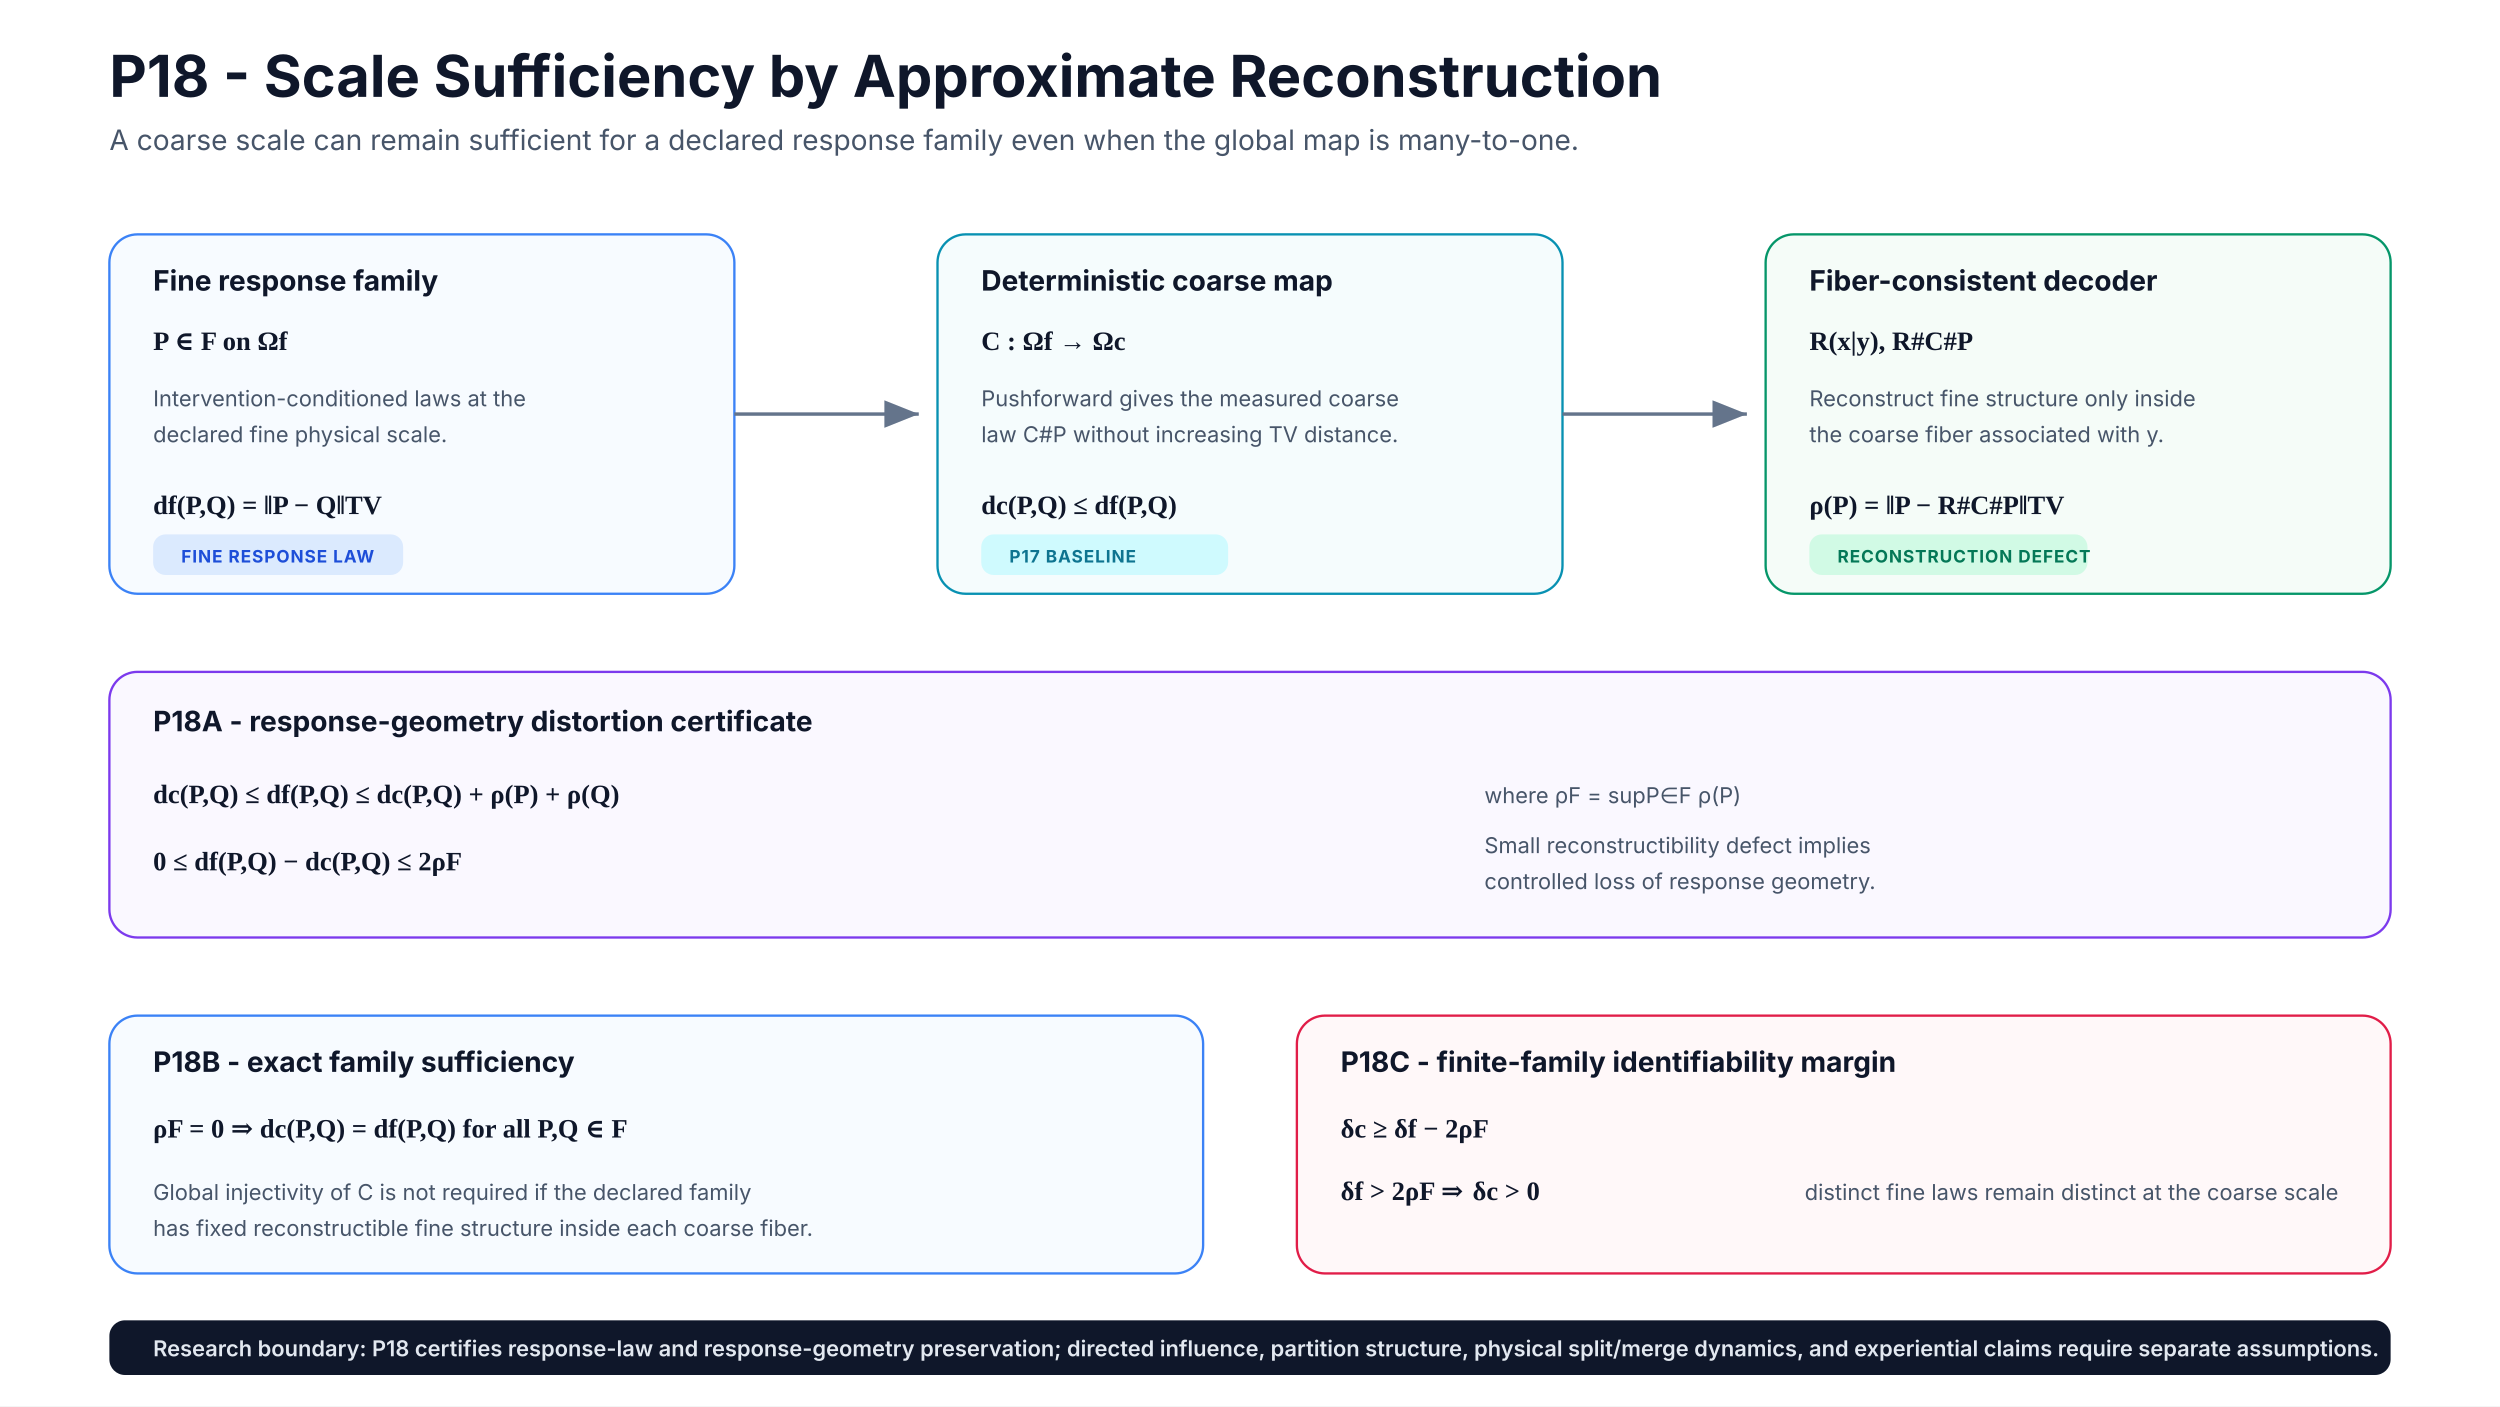
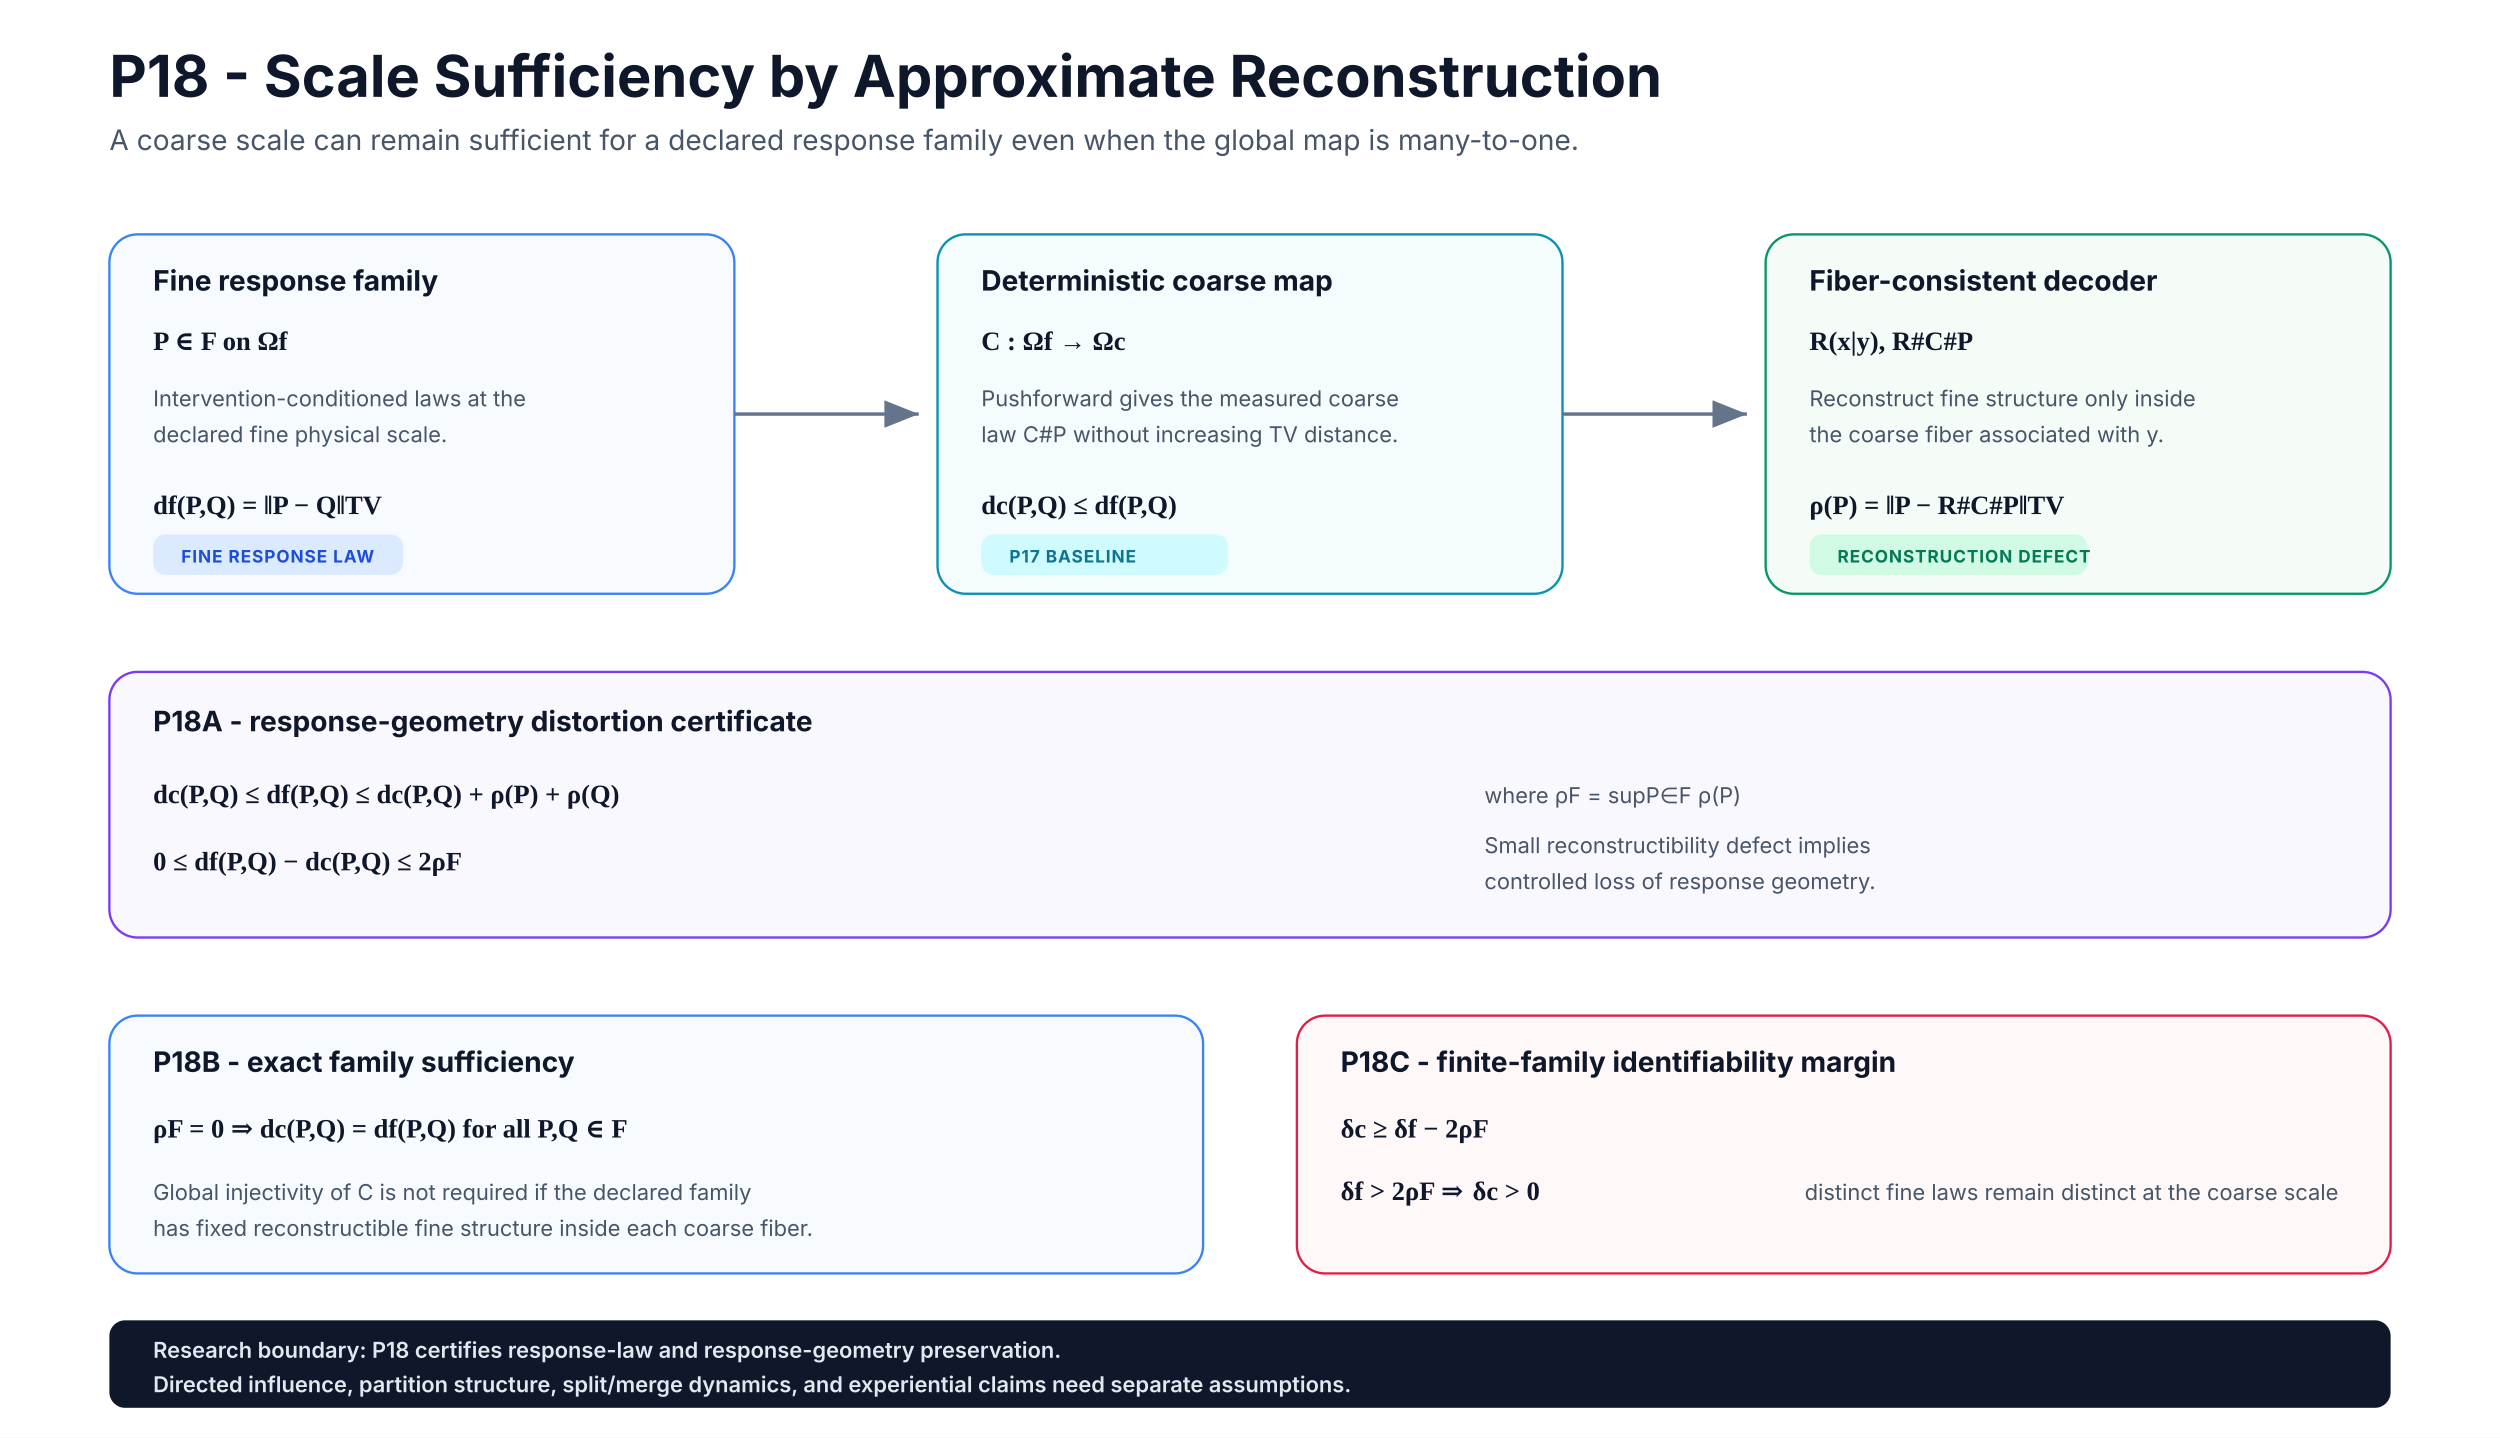
- <svg xmlns="http://www.w3.org/2000/svg" width="1600" height="900" viewBox="0 0 1600 900" role="img" aria-labelledby="title desc">
+ <svg xmlns="http://www.w3.org/2000/svg" width="1600" height="920" viewBox="0 0 1600 920" role="img" aria-labelledby="title desc">
  <defs>
    <marker id="arrow" markerWidth="12" markerHeight="12" refX="10" refY="4" orient="auto">
      <path d="M0 0 L0 8 L10 4 z" fill="#64748b" />
    </marker>
    <style>
      .title{font:700 37px Inter,Segoe UI,Arial,sans-serif;fill:#0f172a}
      .subtitle{font:400 18px Inter,Segoe UI,Arial,sans-serif;fill:#475569}
      .head{font:700 18px Inter,Segoe UI,Arial,sans-serif;fill:#0f172a}
      .body{font:400 14px Inter,Segoe UI,Arial,sans-serif;fill:#475569}
      .eq{font:600 17px Georgia,'Times New Roman',serif;fill:#0f172a}
      .small{font:700 11px Inter,Segoe UI,Arial,sans-serif;letter-spacing:.6px}
      .arrow{stroke:#64748b;stroke-width:2.2;fill:none;marker-end:url(#arrow)}
    </style>
  </defs>
-   <rect width="1600" height="900" fill="#ffffff" />
+   <rect width="1600" height="920" fill="#ffffff" />
  <text x="70" y="62" class="title">P18 - Scale Sufficiency by Approximate Reconstruction</text>
  <text x="70" y="96" class="subtitle">A coarse scale can remain sufficient for a declared response family even when the global map is many-to-one.</text>
  <rect x="70" y="150" width="400" height="230" rx="18" fill="#f7fbff" stroke="#3b82f6" stroke-width="1.5" />
  <text x="98" y="186" class="head">Fine response family</text>
  <text x="98" y="224" class="eq">P ∈ F on Ωf</text>
  <text x="98" y="260" class="body">Intervention-conditioned laws at the</text>
  <text x="98" y="283" class="body">declared fine physical scale.</text>
  <text x="98" y="329" class="eq">df(P,Q) = ‖P − Q‖TV</text>
  <rect x="98" y="342" width="160" height="26" rx="8" fill="#dbeafe" />
  <text x="116" y="360" class="small" fill="#1d4ed8">FINE RESPONSE LAW</text>
  <rect x="600" y="150" width="400" height="230" rx="18" fill="#f5fcfd" stroke="#0891b2" stroke-width="1.5" />
  <text x="628" y="186" class="head">Deterministic coarse map</text>
  <text x="628" y="224" class="eq">C : Ωf → Ωc</text>
  <text x="628" y="260" class="body">Pushforward gives the measured coarse</text>
  <text x="628" y="283" class="body">law C#P without increasing TV distance.</text>
  <text x="628" y="329" class="eq">dc(P,Q) ≤ df(P,Q)</text>
  <rect x="628" y="342" width="158" height="26" rx="8" fill="#cffafe" />
  <text x="646" y="360" class="small" fill="#0e7490">P17 BASELINE</text>
  <rect x="1130" y="150" width="400" height="230" rx="18" fill="#f5fcf8" stroke="#059669" stroke-width="1.5" />
  <text x="1158" y="186" class="head">Fiber-consistent decoder</text>
  <text x="1158" y="224" class="eq">R(x|y),  R#C#P</text>
  <text x="1158" y="260" class="body">Reconstruct fine structure only inside</text>
  <text x="1158" y="283" class="body">the coarse fiber associated with y.</text>
  <text x="1158" y="329" class="eq">ρ(P) = ‖P − R#C#P‖TV</text>
  <rect x="1158" y="342" width="178" height="26" rx="8" fill="#d1fae5" />
  <text x="1176" y="360" class="small" fill="#047857">RECONSTRUCTION DEFECT</text>
  <path class="arrow" d="M470 265 H588" />
  <path class="arrow" d="M1000 265 H1118" />
  <rect x="70" y="430" width="1460" height="170" rx="18" fill="#faf8ff" stroke="#7c3aed" stroke-width="1.5" />
  <text x="98" y="468" class="head">P18A - response-geometry distortion certificate</text>
  <text x="98" y="514" class="eq">dc(P,Q) ≤ df(P,Q) ≤ dc(P,Q) + ρ(P) + ρ(Q)</text>
  <text x="98" y="557" class="eq">0 ≤ df(P,Q) − dc(P,Q) ≤ 2ρF</text>
  <text x="950" y="514" class="body">where ρF = supP∈F ρ(P)</text>
  <text x="950" y="546" class="body">Small reconstructibility defect implies</text>
  <text x="950" y="569" class="body">controlled loss of response geometry.</text>
  <rect x="70" y="650" width="700" height="165" rx="18" fill="#f7fbff" stroke="#3b82f6" stroke-width="1.5" />
  <text x="98" y="686" class="head">P18B - exact family sufficiency</text>
  <text x="98" y="728" class="eq">ρF = 0  ⇒  dc(P,Q) = df(P,Q)  for all P,Q ∈ F</text>
  <text x="98" y="768" class="body">Global injectivity of C is not required if the declared family</text>
  <text x="98" y="791" class="body">has fixed reconstructible fine structure inside each coarse fiber.</text>
  <rect x="830" y="650" width="700" height="165" rx="18" fill="#fff8f9" stroke="#e11d48" stroke-width="1.5" />
  <text x="858" y="686" class="head">P18C - finite-family identifiability margin</text>
  <text x="858" y="728" class="eq">δc ≥ δf − 2ρF</text>
  <text x="858" y="768" class="eq">δf &gt; 2ρF  ⇒  δc &gt; 0</text>
  <text x="1155" y="768" class="body">distinct fine laws remain distinct at the coarse scale</text>
-   <rect x="70" y="845" width="1460" height="35" rx="10" fill="#0f172a" />
-   <text x="98" y="868" style="font:600 14px Inter,Segoe UI,Arial,sans-serif;fill:#e2e8f0">Research boundary: P18 certifies response-law and response-geometry preservation; directed influence, partition structure, physical split/merge dynamics, and experiential claims require separate assumptions.</text>
+   <rect x="70" y="845" width="1460" height="56" rx="10" fill="#0f172a" />
+   <text x="98" y="869" style="font:600 14px Inter,Segoe UI,Arial,sans-serif;fill:#e2e8f0">Research boundary: P18 certifies response-law and response-geometry preservation.</text>
+   <text x="98" y="891" style="font:600 14px Inter,Segoe UI,Arial,sans-serif;fill:#e2e8f0">Directed influence, partition structure, split/merge dynamics, and experiential claims need separate assumptions.</text>
</svg>
